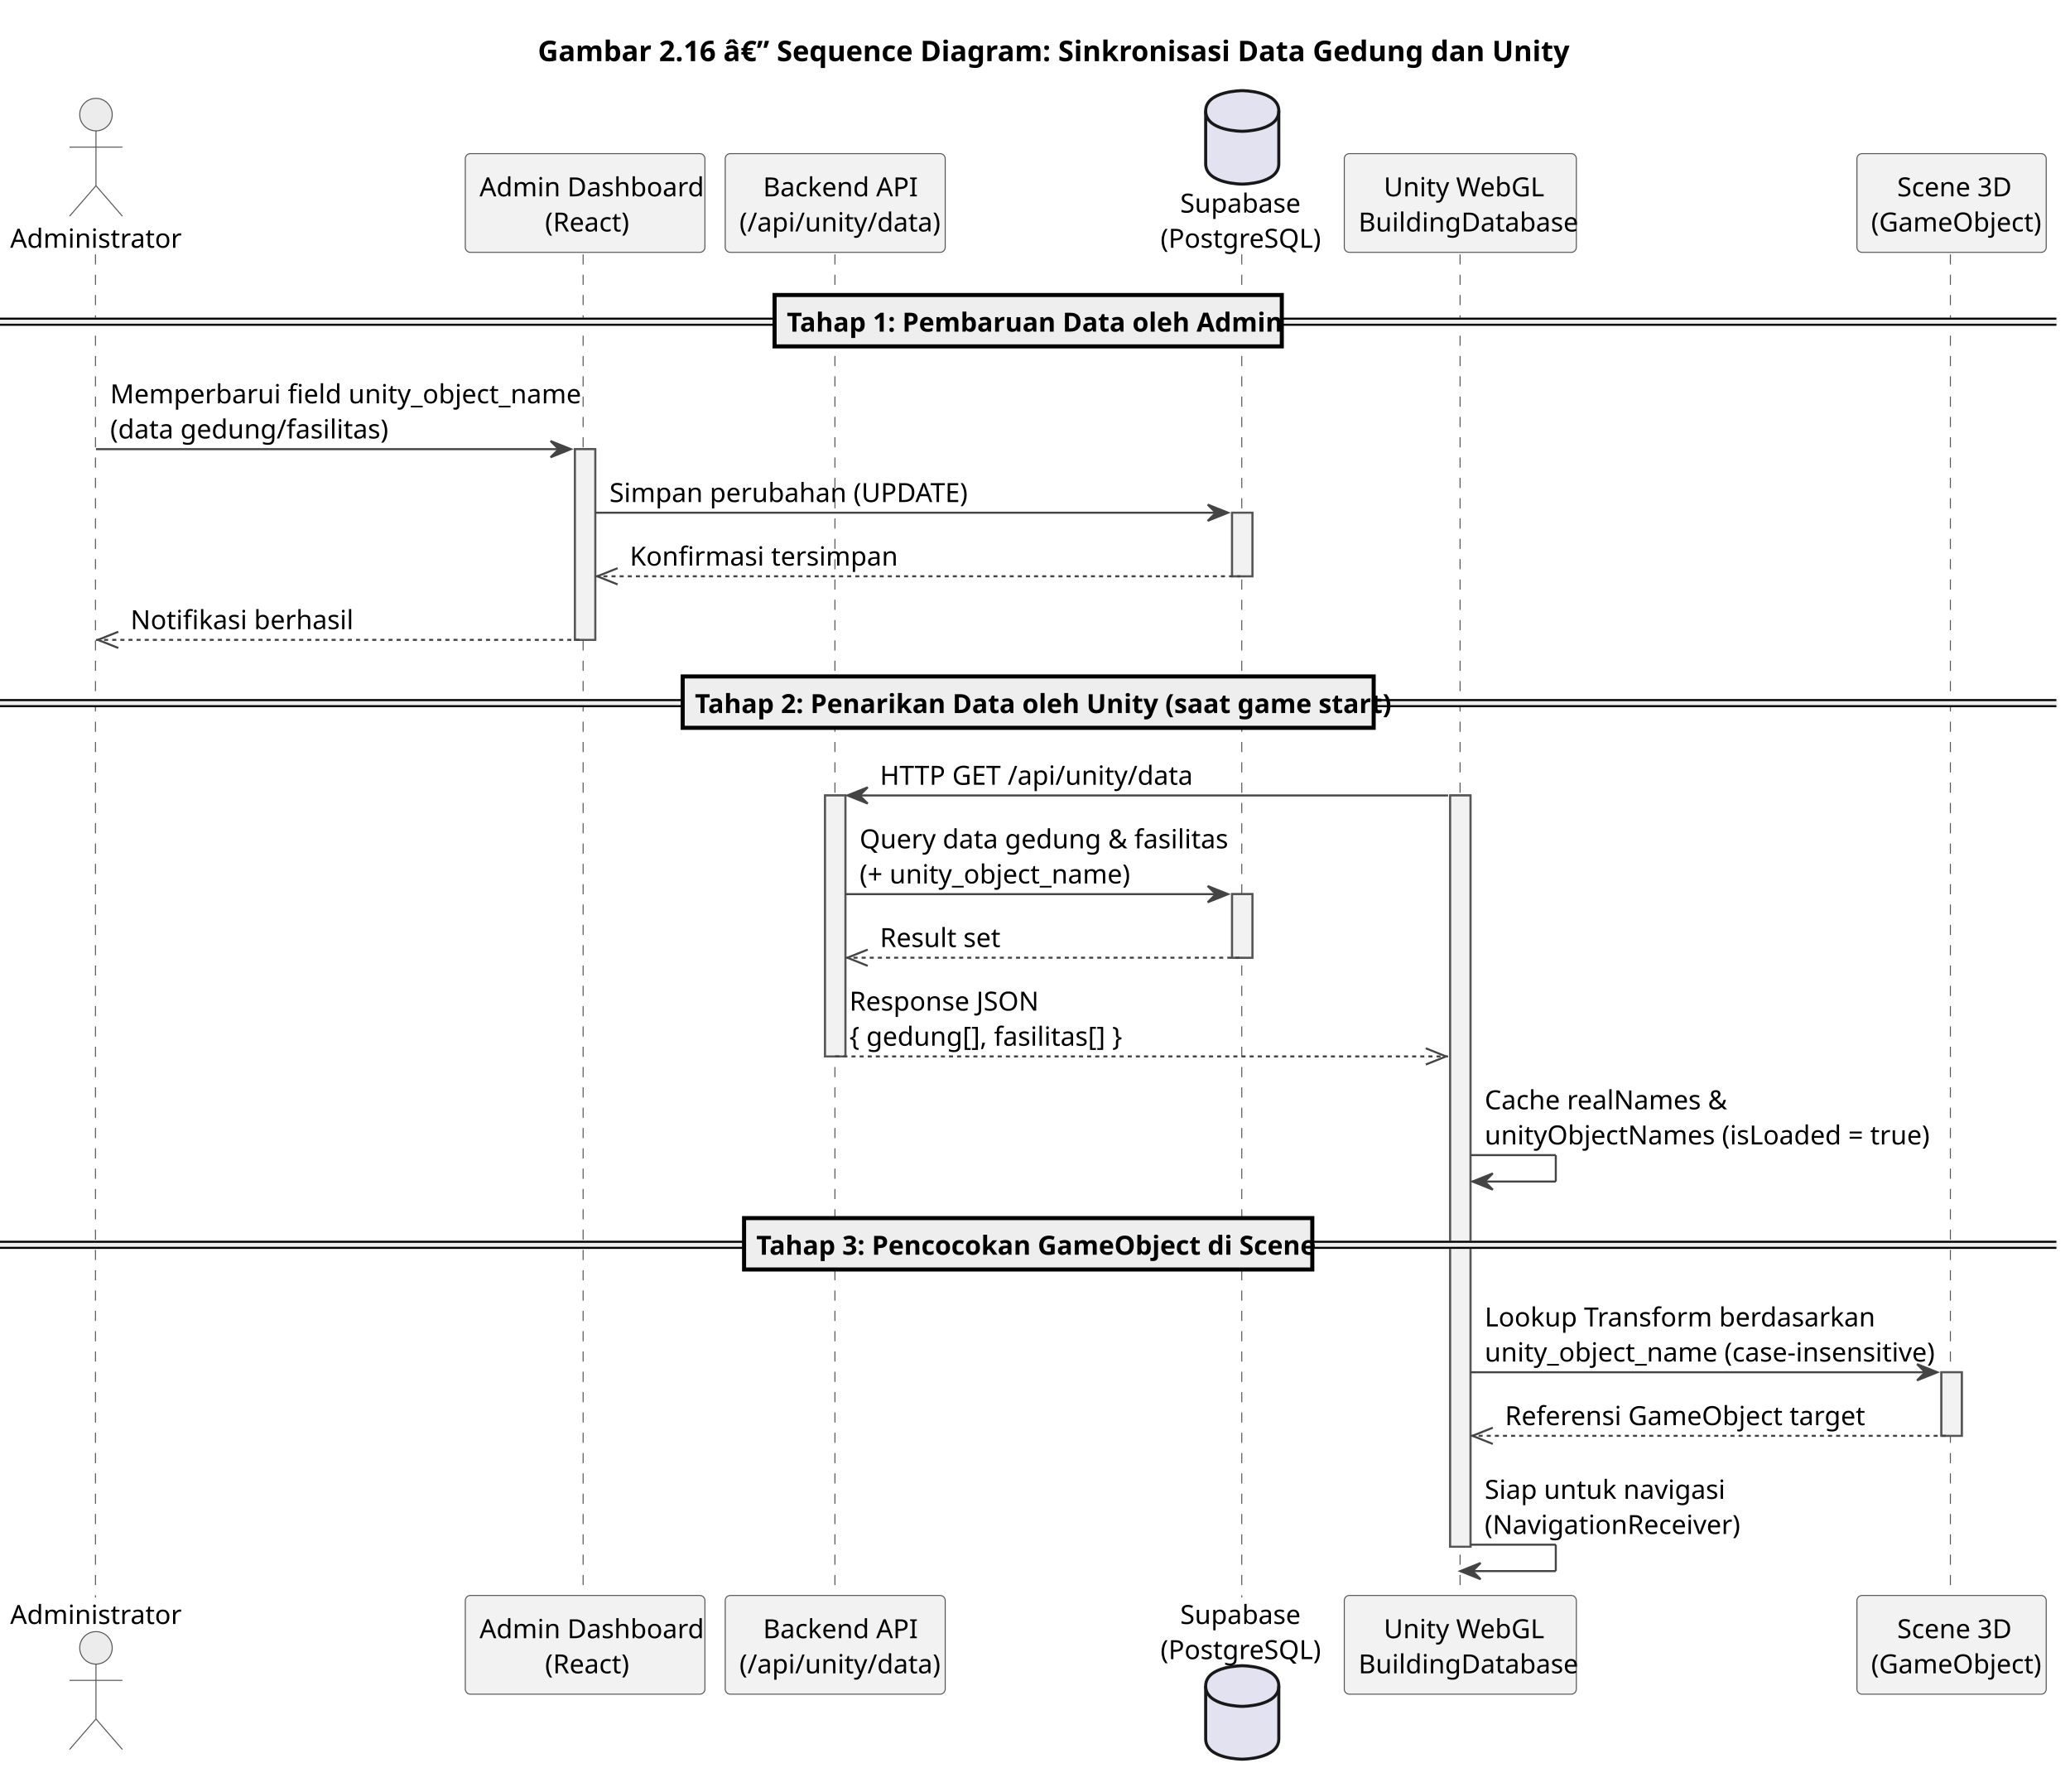
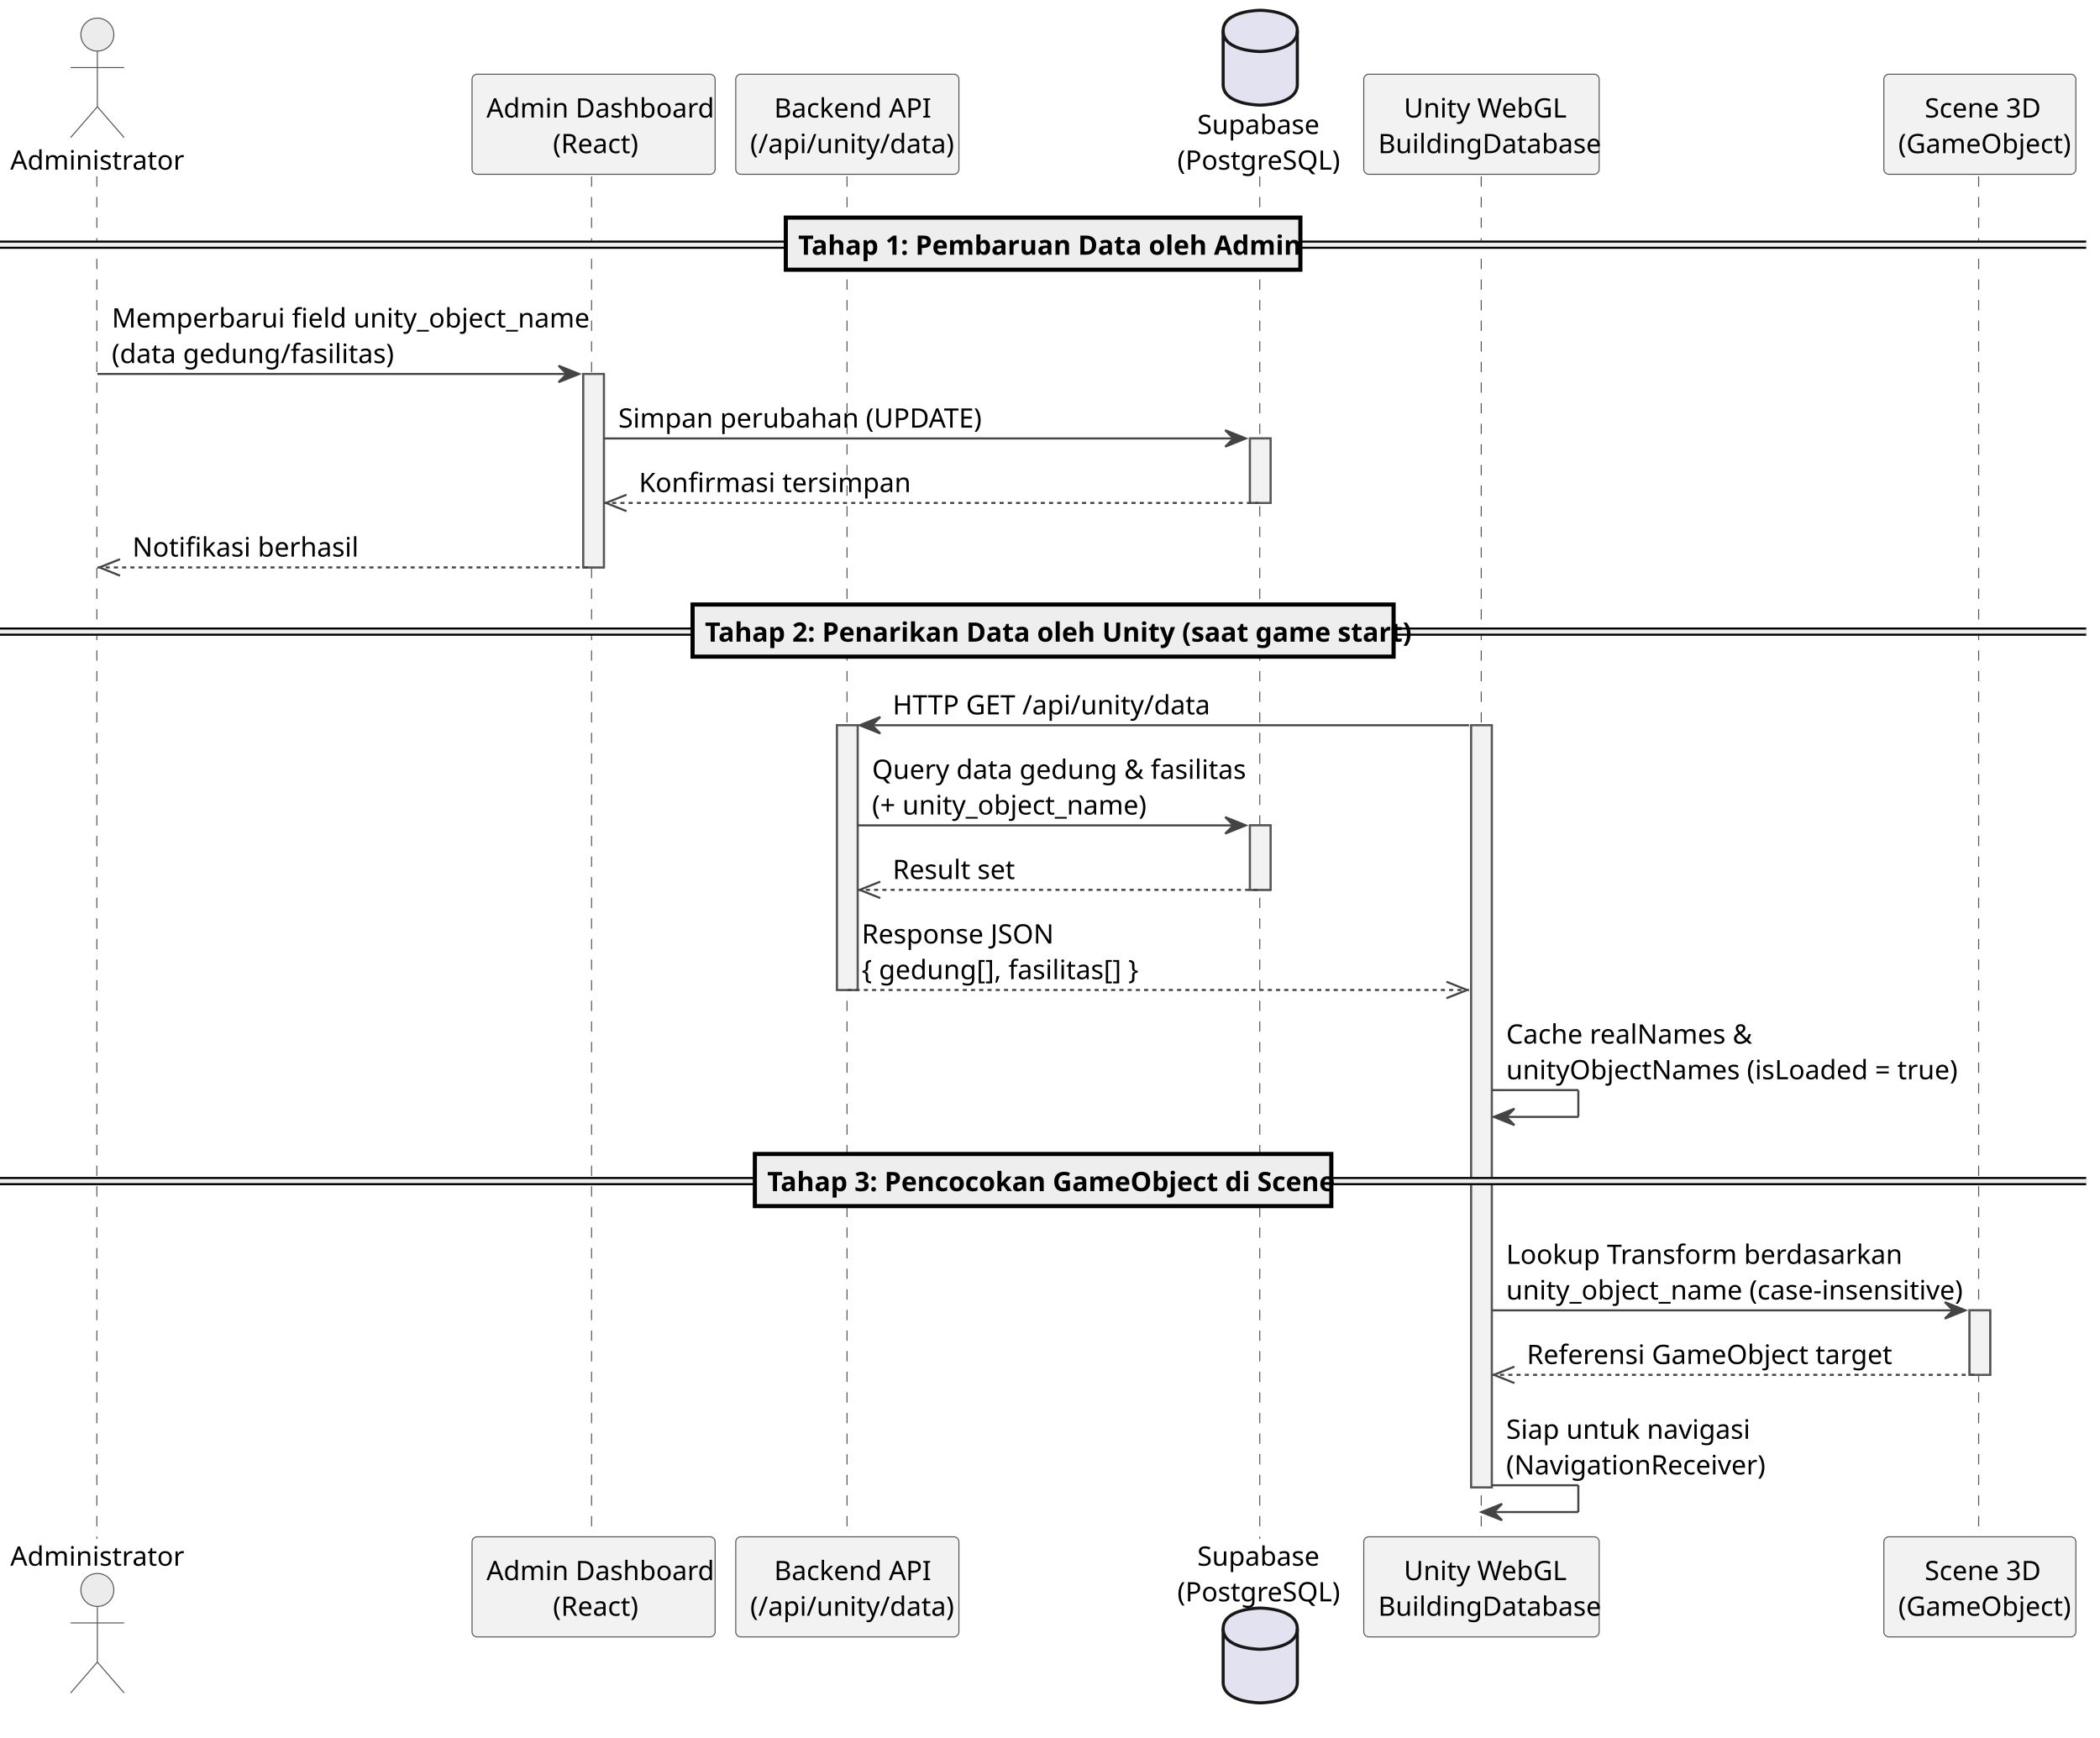
- <svg xmlns="http://www.w3.org/2000/svg" contentStyleType="text/css" height="882px" preserveAspectRatio="none" style="width:1019px;height:882px;background:#FFFFFF;" version="1.1" viewBox="0 0 1019 882" width="1019px" zoomAndPan="magnify">
+ <svg xmlns="http://www.w3.org/2000/svg" contentStyleType="text/css" height="843px" preserveAspectRatio="none" style="width:1019px;height:843px;background:#FFFFFF;" version="1.1" viewBox="0 0 1019 843" width="1019px" zoomAndPan="magnify">
  <defs />
  <g>
-     <text fill="#000000" font-family="Segoe UI" font-size="14" font-weight="bold" lengthAdjust="spacing" textLength="481.817" x="264.737" y="30.107">Gambar 2.16 â€” Sequence Diagram: Sinkronisasi Data Gedung dan Unity</text>
-     <rect fill="#F2F2F2" height="93.873" style="stroke:#555555;stroke-width:1.0;" width="10" x="283.029" y="221.076" />
-     <rect fill="#F2F2F2" height="128.455" style="stroke:#555555;stroke-width:1.0;" width="10" x="406.154" y="391.531" />
-     <rect fill="#F2F2F2" height="31.291" style="stroke:#555555;stroke-width:1.0;" width="10" x="606.516" y="252.367" />
-     <rect fill="#F2F2F2" height="31.291" style="stroke:#555555;stroke-width:1.0;" width="10" x="606.516" y="440.113" />
-     <rect fill="#F2F2F2" height="369.783" style="stroke:#555555;stroke-width:1.0;" width="10" x="713.869" y="391.531" />
-     <rect fill="#F2F2F2" height="31.291" style="stroke:#555555;stroke-width:1.0;" width="10" x="955.704" y="675.441" />
-     <line style="stroke:#555555;stroke-width:0.5;stroke-dasharray:5.0,5.0;" x1="47" x2="47" y1="125.203" y2="786.314" />
-     <line style="stroke:#555555;stroke-width:0.5;stroke-dasharray:5.0,5.0;" x1="287.052" x2="287.052" y1="125.203" y2="786.314" />
-     <line style="stroke:#555555;stroke-width:0.5;stroke-dasharray:5.0,5.0;" x1="411.007" x2="411.007" y1="125.203" y2="786.314" />
-     <line style="stroke:#555555;stroke-width:0.5;stroke-dasharray:5.0,5.0;" x1="611.284" x2="611.284" y1="125.203" y2="786.314" />
-     <line style="stroke:#555555;stroke-width:0.5;stroke-dasharray:5.0,5.0;" x1="718.748" x2="718.748" y1="125.203" y2="786.314" />
-     <line style="stroke:#555555;stroke-width:0.5;stroke-dasharray:5.0,5.0;" x1="960.117" x2="960.117" y1="125.203" y2="786.314" />
-     <text fill="#000000" font-family="Segoe UI" font-size="13" lengthAdjust="spacing" textLength="78.489" x="5" y="121.94">Administrator</text>
-     <ellipse cx="47.244" cy="56.412" fill="#ECECEC" rx="8" ry="8" style="stroke:#555555;stroke-width:0.5;" />
-     <path d="M47.244,64.412 L47.244,91.412 M34.244,72.412 L60.244,72.412 M47.244,91.412 L34.244,106.412 M47.244,91.412 L60.244,106.412 " fill="none" style="stroke:#555555;stroke-width:0.5;" />
-     <text fill="#000000" font-family="Segoe UI" font-size="13" lengthAdjust="spacing" textLength="78.489" x="5" y="799.343">Administrator</text>
-     <ellipse cx="47.244" cy="811.106" fill="#ECECEC" rx="8" ry="8" style="stroke:#555555;stroke-width:0.5;" />
-     <path d="M47.244,819.106 L47.244,846.106 M34.244,827.106 L60.244,827.106 M47.244,846.106 L34.244,861.106 M47.244,846.106 L60.244,861.106 " fill="none" style="stroke:#555555;stroke-width:0.5;" />
-     <rect fill="#F2F2F2" height="48.582" rx="2.5" ry="2.5" style="stroke:#555555;stroke-width:0.5;" width="117.956" x="229.052" y="75.621" />
-     <text fill="#000000" font-family="Segoe UI" font-size="13" lengthAdjust="spacing" textLength="103.956" x="236.052" y="96.649">Admin Dashboard</text>
-     <text fill="#000000" font-family="Segoe UI" font-size="13" lengthAdjust="spacing" textLength="39.444" x="268.307" y="113.94">(React)</text>
-     <rect fill="#F2F2F2" height="48.582" rx="2.5" ry="2.5" style="stroke:#555555;stroke-width:0.5;" width="117.956" x="229.052" y="785.314" />
-     <text fill="#000000" font-family="Segoe UI" font-size="13" lengthAdjust="spacing" textLength="103.956" x="236.052" y="806.343">Admin Dashboard</text>
-     <text fill="#000000" font-family="Segoe UI" font-size="13" lengthAdjust="spacing" textLength="39.444" x="268.307" y="823.634">(React)</text>
-     <rect fill="#F2F2F2" height="48.582" rx="2.5" ry="2.5" style="stroke:#555555;stroke-width:0.5;" width="108.294" x="357.007" y="75.621" />
-     <text fill="#000000" font-family="Segoe UI" font-size="13" lengthAdjust="spacing" textLength="71.03" x="375.639" y="96.649">Backend API</text>
-     <text fill="#000000" font-family="Segoe UI" font-size="13" lengthAdjust="spacing" textLength="94.294" x="364.007" y="113.94">(/api/unity/data)</text>
-     <rect fill="#F2F2F2" height="48.582" rx="2.5" ry="2.5" style="stroke:#555555;stroke-width:0.5;" width="108.294" x="357.007" y="785.314" />
-     <text fill="#000000" font-family="Segoe UI" font-size="13" lengthAdjust="spacing" textLength="71.03" x="375.639" y="806.343">Backend API</text>
-     <text fill="#000000" font-family="Segoe UI" font-size="13" lengthAdjust="spacing" textLength="94.294" x="364.007" y="823.634">(/api/unity/data)</text>
-     <text fill="#000000" font-family="Segoe UI" font-size="13" lengthAdjust="spacing" textLength="55.091" x="580.97" y="104.649">Supabase</text>
-     <text fill="#000000" font-family="Segoe UI" font-size="13" lengthAdjust="spacing" textLength="74.464" x="571.284" y="121.94">(PostgreSQL)</text>
-     <path d="M593.516,54.621 C593.516,44.621 611.516,44.621 611.516,44.621 C611.516,44.621 629.516,44.621 629.516,54.621 L629.516,80.621 C629.516,90.621 611.516,90.621 611.516,90.621 C611.516,90.621 593.516,90.621 593.516,80.621 L593.516,54.621 " fill="#E2E2F0" style="stroke:#181818;stroke-width:1.5;" />
-     <path d="M593.516,54.621 C593.516,64.621 611.516,64.621 611.516,64.621 C611.516,64.621 629.516,64.621 629.516,54.621 " fill="none" style="stroke:#181818;stroke-width:1.5;" />
-     <text fill="#000000" font-family="Segoe UI" font-size="13" lengthAdjust="spacing" textLength="55.091" x="580.97" y="799.343">Supabase</text>
-     <text fill="#000000" font-family="Segoe UI" font-size="13" lengthAdjust="spacing" textLength="74.464" x="571.284" y="816.634">(PostgreSQL)</text>
-     <path d="M593.516,829.896 C593.516,819.896 611.516,819.896 611.516,819.896 C611.516,819.896 629.516,819.896 629.516,829.896 L629.516,855.896 C629.516,865.896 611.516,865.896 611.516,865.896 C611.516,865.896 593.516,865.896 593.516,855.896 L593.516,829.896 " fill="#E2E2F0" style="stroke:#181818;stroke-width:1.5;" />
-     <path d="M593.516,829.896 C593.516,839.896 611.516,839.896 611.516,839.896 C611.516,839.896 629.516,839.896 629.516,829.896 " fill="none" style="stroke:#181818;stroke-width:1.5;" />
-     <rect fill="#F2F2F2" height="48.582" rx="2.5" ry="2.5" style="stroke:#555555;stroke-width:0.5;" width="114.242" x="661.748" y="75.621" />
-     <text fill="#000000" font-family="Segoe UI" font-size="13" lengthAdjust="spacing" textLength="75.315" x="681.212" y="96.649">Unity WebGL</text>
-     <text fill="#000000" font-family="Segoe UI" font-size="13" lengthAdjust="spacing" textLength="100.242" x="668.748" y="113.94">BuildingDatabase</text>
-     <rect fill="#F2F2F2" height="48.582" rx="2.5" ry="2.5" style="stroke:#555555;stroke-width:0.5;" width="114.242" x="661.748" y="785.314" />
-     <text fill="#000000" font-family="Segoe UI" font-size="13" lengthAdjust="spacing" textLength="75.315" x="681.212" y="806.343">Unity WebGL</text>
-     <text fill="#000000" font-family="Segoe UI" font-size="13" lengthAdjust="spacing" textLength="100.242" x="668.748" y="823.634">BuildingDatabase</text>
-     <rect fill="#F2F2F2" height="48.582" rx="2.5" ry="2.5" style="stroke:#555555;stroke-width:0.5;" width="93.174" x="914.117" y="75.621" />
-     <text fill="#000000" font-family="Segoe UI" font-size="13" lengthAdjust="spacing" textLength="53.549" x="933.93" y="96.649">Scene 3D</text>
-     <text fill="#000000" font-family="Segoe UI" font-size="13" lengthAdjust="spacing" textLength="79.174" x="921.117" y="113.94">(GameObject)</text>
-     <rect fill="#F2F2F2" height="48.582" rx="2.5" ry="2.5" style="stroke:#555555;stroke-width:0.5;" width="93.174" x="914.117" y="785.314" />
-     <text fill="#000000" font-family="Segoe UI" font-size="13" lengthAdjust="spacing" textLength="53.549" x="933.93" y="806.343">Scene 3D</text>
-     <text fill="#000000" font-family="Segoe UI" font-size="13" lengthAdjust="spacing" textLength="79.174" x="921.117" y="823.634">(GameObject)</text>
-     <rect fill="#F2F2F2" height="93.873" style="stroke:#555555;stroke-width:1.0;" width="10" x="283.029" y="221.076" />
-     <rect fill="#F2F2F2" height="128.455" style="stroke:#555555;stroke-width:1.0;" width="10" x="406.154" y="391.531" />
-     <rect fill="#F2F2F2" height="31.291" style="stroke:#555555;stroke-width:1.0;" width="10" x="606.516" y="252.367" />
-     <rect fill="#F2F2F2" height="31.291" style="stroke:#555555;stroke-width:1.0;" width="10" x="606.516" y="440.113" />
-     <rect fill="#F2F2F2" height="369.783" style="stroke:#555555;stroke-width:1.0;" width="10" x="713.869" y="391.531" />
-     <rect fill="#F2F2F2" height="31.291" style="stroke:#555555;stroke-width:1.0;" width="10" x="955.704" y="675.441" />
-     <rect fill="#EEEEEE" height="3" style="stroke:#EEEEEE;stroke-width:1.0;" width="1012.291" x="0" y="156.849" />
-     <line style="stroke:#000000;stroke-width:1.0;" x1="0" x2="1012.291" y1="156.849" y2="156.849" />
-     <line style="stroke:#000000;stroke-width:1.0;" x1="0" x2="1012.291" y1="159.849" y2="159.849" />
-     <rect fill="#EEEEEE" height="25.291" style="stroke:#000000;stroke-width:2.0;" width="249.689" x="381.301" y="145.203" />
-     <text fill="#000000" font-family="Segoe UI" font-size="13" font-weight="bold" lengthAdjust="spacing" textLength="232.102" x="387.301" y="163.231">Tahap 1: Pembaruan Data oleh Admin</text>
-     <polygon fill="#444444" points="271.029,217.076,281.029,221.076,271.029,225.076,275.029,221.076" style="stroke:#444444;stroke-width:1.0;" />
-     <line style="stroke:#444444;stroke-width:1.0;" x1="47.244" x2="277.029" y1="221.076" y2="221.076" />
-     <text fill="#000000" font-family="Segoe UI" font-size="13" lengthAdjust="spacing" textLength="216.785" x="54.244" y="198.523">Memperbarui field unity_object_name</text>
-     <text fill="#000000" font-family="Segoe UI" font-size="13" lengthAdjust="spacing" textLength="128.419" x="54.244" y="215.814">(data gedung/fasilitas)</text>
-     <polygon fill="#444444" points="594.516,248.367,604.516,252.367,594.516,256.367,598.516,252.367" style="stroke:#444444;stroke-width:1.0;" />
-     <line style="stroke:#444444;stroke-width:1.0;" x1="293.029" x2="600.516" y1="252.367" y2="252.367" />
-     <text fill="#000000" font-family="Segoe UI" font-size="13" lengthAdjust="spacing" textLength="166.835" x="300.029" y="247.105">Simpan perubahan (UPDATE)</text>
-     <line style="stroke:#444444;stroke-width:1.0;" x1="294.029" x2="304.029" y1="283.658" y2="279.658" />
-     <line style="stroke:#444444;stroke-width:1.0;" x1="294.029" x2="304.029" y1="283.658" y2="287.658" />
-     <line style="stroke:#444444;stroke-width:1.0;stroke-dasharray:2.0,2.0;" x1="293.029" x2="610.516" y1="283.658" y2="283.658" />
-     <text fill="#000000" font-family="Segoe UI" font-size="13" lengthAdjust="spacing" textLength="121.488" x="310.029" y="278.396">Konfirmasi tersimpan</text>
-     <line style="stroke:#444444;stroke-width:1.0;" x1="48.244" x2="58.244" y1="314.949" y2="310.949" />
-     <line style="stroke:#444444;stroke-width:1.0;" x1="48.244" x2="58.244" y1="314.949" y2="318.949" />
-     <line style="stroke:#444444;stroke-width:1.0;stroke-dasharray:2.0,2.0;" x1="47.244" x2="287.029" y1="314.949" y2="314.949" />
-     <text fill="#000000" font-family="Segoe UI" font-size="13" lengthAdjust="spacing" textLength="102.159" x="64.244" y="309.687">Notifikasi berhasil</text>
-     <rect fill="#EEEEEE" height="3" style="stroke:#EEEEEE;stroke-width:1.0;" width="1012.291" x="0" y="344.595" />
-     <line style="stroke:#000000;stroke-width:1.0;" x1="0" x2="1012.291" y1="344.595" y2="344.595" />
-     <line style="stroke:#000000;stroke-width:1.0;" x1="0" x2="1012.291" y1="347.595" y2="347.595" />
-     <rect fill="#EEEEEE" height="25.291" style="stroke:#000000;stroke-width:2.0;" width="340.155" x="336.068" y="332.949" />
-     <text fill="#000000" font-family="Segoe UI" font-size="13" font-weight="bold" lengthAdjust="spacing" textLength="322.569" x="342.068" y="350.978">Tahap 2: Penarikan Data oleh Unity (saat game start)</text>
-     <polygon fill="#444444" points="427.154,387.531,417.154,391.531,427.154,395.531,423.154,391.531" style="stroke:#444444;stroke-width:1.0;" />
-     <line style="stroke:#444444;stroke-width:1.0;" x1="421.154" x2="712.869" y1="391.531" y2="391.531" />
-     <text fill="#000000" font-family="Segoe UI" font-size="13" lengthAdjust="spacing" textLength="146.009" x="433.154" y="386.269">HTTP GET /api/unity/data</text>
-     <polygon fill="#444444" points="594.516,436.113,604.516,440.113,594.516,444.113,598.516,440.113" style="stroke:#444444;stroke-width:1.0;" />
-     <line style="stroke:#444444;stroke-width:1.0;" x1="416.154" x2="600.516" y1="440.113" y2="440.113" />
-     <text fill="#000000" font-family="Segoe UI" font-size="13" lengthAdjust="spacing" textLength="171.361" x="423.154" y="417.56">Query data gedung &amp; fasilitas</text>
-     <text fill="#000000" font-family="Segoe UI" font-size="13" lengthAdjust="spacing" textLength="127.232" x="423.154" y="434.851">(+ unity_object_name)</text>
-     <line style="stroke:#444444;stroke-width:1.0;" x1="417.154" x2="427.154" y1="471.404" y2="467.404" />
-     <line style="stroke:#444444;stroke-width:1.0;" x1="417.154" x2="427.154" y1="471.404" y2="475.404" />
-     <line style="stroke:#444444;stroke-width:1.0;stroke-dasharray:2.0,2.0;" x1="416.154" x2="610.516" y1="471.404" y2="471.404" />
-     <text fill="#000000" font-family="Segoe UI" font-size="13" lengthAdjust="spacing" textLength="55.282" x="433.154" y="466.142">Result set</text>
-     <line style="stroke:#444444;stroke-width:1.0;" x1="711.869" x2="701.869" y1="519.986" y2="515.986" />
-     <line style="stroke:#444444;stroke-width:1.0;" x1="711.869" x2="701.869" y1="519.986" y2="523.986" />
-     <line style="stroke:#444444;stroke-width:1.0;stroke-dasharray:2.0,2.0;" x1="411.154" x2="712.869" y1="519.986" y2="519.986" />
-     <text fill="#000000" font-family="Segoe UI" font-size="13" lengthAdjust="spacing" textLength="89.654" x="418.154" y="497.433">Response JSON</text>
-     <text fill="#000000" font-family="Segoe UI" font-size="13" lengthAdjust="spacing" textLength="123.697" x="418.154" y="514.724">{ gedung[], fasilitas[] }</text>
-     <line style="stroke:#444444;stroke-width:1.0;" x1="723.869" x2="765.869" y1="568.568" y2="568.568" />
-     <line style="stroke:#444444;stroke-width:1.0;" x1="765.869" x2="765.869" y1="568.568" y2="581.568" />
-     <line style="stroke:#444444;stroke-width:1.0;" x1="724.869" x2="765.869" y1="581.568" y2="581.568" />
-     <polygon fill="#444444" points="734.869,577.568,724.869,581.568,734.869,585.568,730.869,581.568" style="stroke:#444444;stroke-width:1.0;" />
-     <text fill="#000000" font-family="Segoe UI" font-size="13" lengthAdjust="spacing" textLength="113.28" x="730.869" y="546.015">Cache realNames &amp;</text>
-     <text fill="#000000" font-family="Segoe UI" font-size="13" lengthAdjust="spacing" textLength="207.835" x="730.869" y="563.306">unityObjectNames (isLoaded = true)</text>
-     <rect fill="#EEEEEE" height="3" style="stroke:#EEEEEE;stroke-width:1.0;" width="1012.291" x="0" y="611.214" />
-     <line style="stroke:#000000;stroke-width:1.0;" x1="0" x2="1012.291" y1="611.214" y2="611.214" />
-     <line style="stroke:#000000;stroke-width:1.0;" x1="0" x2="1012.291" y1="614.214" y2="614.214" />
-     <rect fill="#EEEEEE" height="25.291" style="stroke:#000000;stroke-width:2.0;" width="279.726" x="366.283" y="599.568" />
-     <text fill="#000000" font-family="Segoe UI" font-size="13" font-weight="bold" lengthAdjust="spacing" textLength="262.139" x="372.283" y="617.597">Tahap 3: Pencocokan GameObject di Scene</text>
-     <polygon fill="#444444" points="943.704,671.441,953.704,675.441,943.704,679.441,947.704,675.441" style="stroke:#444444;stroke-width:1.0;" />
-     <line style="stroke:#444444;stroke-width:1.0;" x1="723.869" x2="949.704" y1="675.441" y2="675.441" />
-     <text fill="#000000" font-family="Segoe UI" font-size="13" lengthAdjust="spacing" textLength="178.471" x="730.869" y="652.888">Lookup Transform berdasarkan</text>
-     <text fill="#000000" font-family="Segoe UI" font-size="13" lengthAdjust="spacing" textLength="207.892" x="730.869" y="670.179">unity_object_name (case-insensitive)</text>
-     <line style="stroke:#444444;stroke-width:1.0;" x1="724.869" x2="734.869" y1="706.732" y2="702.732" />
-     <line style="stroke:#444444;stroke-width:1.0;" x1="724.869" x2="734.869" y1="706.732" y2="710.732" />
-     <line style="stroke:#444444;stroke-width:1.0;stroke-dasharray:2.0,2.0;" x1="723.869" x2="959.704" y1="706.732" y2="706.732" />
-     <text fill="#000000" font-family="Segoe UI" font-size="13" lengthAdjust="spacing" textLength="165.629" x="740.869" y="701.47">Referensi GameObject target</text>
-     <line style="stroke:#444444;stroke-width:1.0;" x1="723.869" x2="765.869" y1="760.314" y2="760.314" />
-     <line style="stroke:#444444;stroke-width:1.0;" x1="765.869" x2="765.869" y1="760.314" y2="773.314" />
-     <line style="stroke:#444444;stroke-width:1.0;" x1="718.869" x2="765.869" y1="773.314" y2="773.314" />
-     <polygon fill="#444444" points="728.869,769.314,718.869,773.314,728.869,777.314,724.869,773.314" style="stroke:#444444;stroke-width:1.0;" />
-     <text fill="#000000" font-family="Segoe UI" font-size="13" lengthAdjust="spacing" textLength="110.652" x="730.869" y="737.761">Siap untuk navigasi</text>
-     <text fill="#000000" font-family="Segoe UI" font-size="13" lengthAdjust="spacing" textLength="118.428" x="730.869" y="755.052">(NavigationReceiver)</text>
+     <rect fill="#F2F2F2" height="93.873" style="stroke:#555555;stroke-width:1.0;" width="10" x="283.029" y="181.455" />
+     <rect fill="#F2F2F2" height="128.455" style="stroke:#555555;stroke-width:1.0;" width="10" x="406.154" y="351.91" />
+     <rect fill="#F2F2F2" height="31.291" style="stroke:#555555;stroke-width:1.0;" width="10" x="606.516" y="212.746" />
+     <rect fill="#F2F2F2" height="31.291" style="stroke:#555555;stroke-width:1.0;" width="10" x="606.516" y="400.492" />
+     <rect fill="#F2F2F2" height="369.783" style="stroke:#555555;stroke-width:1.0;" width="10" x="713.869" y="351.91" />
+     <rect fill="#F2F2F2" height="31.291" style="stroke:#555555;stroke-width:1.0;" width="10" x="955.704" y="635.82" />
+     <line style="stroke:#555555;stroke-width:0.5;stroke-dasharray:5.0,5.0;" x1="47" x2="47" y1="85.582" y2="746.693" />
+     <line style="stroke:#555555;stroke-width:0.5;stroke-dasharray:5.0,5.0;" x1="287.052" x2="287.052" y1="85.582" y2="746.693" />
+     <line style="stroke:#555555;stroke-width:0.5;stroke-dasharray:5.0,5.0;" x1="411.007" x2="411.007" y1="85.582" y2="746.693" />
+     <line style="stroke:#555555;stroke-width:0.5;stroke-dasharray:5.0,5.0;" x1="611.284" x2="611.284" y1="85.582" y2="746.693" />
+     <line style="stroke:#555555;stroke-width:0.5;stroke-dasharray:5.0,5.0;" x1="718.748" x2="718.748" y1="85.582" y2="746.693" />
+     <line style="stroke:#555555;stroke-width:0.5;stroke-dasharray:5.0,5.0;" x1="960.117" x2="960.117" y1="85.582" y2="746.693" />
+     <text fill="#000000" font-family="Segoe UI" font-size="13" lengthAdjust="spacing" textLength="78.489" x="5" y="82.319">Administrator</text>
+     <ellipse cx="47.244" cy="16.791" fill="#ECECEC" rx="8" ry="8" style="stroke:#555555;stroke-width:0.5;" />
+     <path d="M47.244,24.791 L47.244,51.791 M34.244,32.791 L60.244,32.791 M47.244,51.791 L34.244,66.791 M47.244,51.791 L60.244,66.791 " fill="none" style="stroke:#555555;stroke-width:0.5;" />
+     <text fill="#000000" font-family="Segoe UI" font-size="13" lengthAdjust="spacing" textLength="78.489" x="5" y="759.722">Administrator</text>
+     <ellipse cx="47.244" cy="771.484" fill="#ECECEC" rx="8" ry="8" style="stroke:#555555;stroke-width:0.5;" />
+     <path d="M47.244,779.484 L47.244,806.484 M34.244,787.484 L60.244,787.484 M47.244,806.484 L34.244,821.484 M47.244,806.484 L60.244,821.484 " fill="none" style="stroke:#555555;stroke-width:0.5;" />
+     <rect fill="#F2F2F2" height="48.582" rx="2.5" ry="2.5" style="stroke:#555555;stroke-width:0.5;" width="117.956" x="229.052" y="36" />
+     <text fill="#000000" font-family="Segoe UI" font-size="13" lengthAdjust="spacing" textLength="103.956" x="236.052" y="57.028">Admin Dashboard</text>
+     <text fill="#000000" font-family="Segoe UI" font-size="13" lengthAdjust="spacing" textLength="39.444" x="268.307" y="74.319">(React)</text>
+     <rect fill="#F2F2F2" height="48.582" rx="2.5" ry="2.5" style="stroke:#555555;stroke-width:0.5;" width="117.956" x="229.052" y="745.693" />
+     <text fill="#000000" font-family="Segoe UI" font-size="13" lengthAdjust="spacing" textLength="103.956" x="236.052" y="766.722">Admin Dashboard</text>
+     <text fill="#000000" font-family="Segoe UI" font-size="13" lengthAdjust="spacing" textLength="39.444" x="268.307" y="784.013">(React)</text>
+     <rect fill="#F2F2F2" height="48.582" rx="2.5" ry="2.5" style="stroke:#555555;stroke-width:0.5;" width="108.294" x="357.007" y="36" />
+     <text fill="#000000" font-family="Segoe UI" font-size="13" lengthAdjust="spacing" textLength="71.03" x="375.639" y="57.028">Backend API</text>
+     <text fill="#000000" font-family="Segoe UI" font-size="13" lengthAdjust="spacing" textLength="94.294" x="364.007" y="74.319">(/api/unity/data)</text>
+     <rect fill="#F2F2F2" height="48.582" rx="2.5" ry="2.5" style="stroke:#555555;stroke-width:0.5;" width="108.294" x="357.007" y="745.693" />
+     <text fill="#000000" font-family="Segoe UI" font-size="13" lengthAdjust="spacing" textLength="71.03" x="375.639" y="766.722">Backend API</text>
+     <text fill="#000000" font-family="Segoe UI" font-size="13" lengthAdjust="spacing" textLength="94.294" x="364.007" y="784.013">(/api/unity/data)</text>
+     <text fill="#000000" font-family="Segoe UI" font-size="13" lengthAdjust="spacing" textLength="55.091" x="580.97" y="65.028">Supabase</text>
+     <text fill="#000000" font-family="Segoe UI" font-size="13" lengthAdjust="spacing" textLength="74.464" x="571.284" y="82.319">(PostgreSQL)</text>
+     <path d="M593.516,15 C593.516,5 611.516,5 611.516,5 C611.516,5 629.516,5 629.516,15 L629.516,41 C629.516,51 611.516,51 611.516,51 C611.516,51 593.516,51 593.516,41 L593.516,15 " fill="#E2E2F0" style="stroke:#181818;stroke-width:1.5;" />
+     <path d="M593.516,15 C593.516,25 611.516,25 611.516,25 C611.516,25 629.516,25 629.516,15 " fill="none" style="stroke:#181818;stroke-width:1.5;" />
+     <text fill="#000000" font-family="Segoe UI" font-size="13" lengthAdjust="spacing" textLength="55.091" x="580.97" y="759.722">Supabase</text>
+     <text fill="#000000" font-family="Segoe UI" font-size="13" lengthAdjust="spacing" textLength="74.464" x="571.284" y="777.013">(PostgreSQL)</text>
+     <path d="M593.516,790.275 C593.516,780.275 611.516,780.275 611.516,780.275 C611.516,780.275 629.516,780.275 629.516,790.275 L629.516,816.275 C629.516,826.275 611.516,826.275 611.516,826.275 C611.516,826.275 593.516,826.275 593.516,816.275 L593.516,790.275 " fill="#E2E2F0" style="stroke:#181818;stroke-width:1.5;" />
+     <path d="M593.516,790.275 C593.516,800.275 611.516,800.275 611.516,800.275 C611.516,800.275 629.516,800.275 629.516,790.275 " fill="none" style="stroke:#181818;stroke-width:1.5;" />
+     <rect fill="#F2F2F2" height="48.582" rx="2.5" ry="2.5" style="stroke:#555555;stroke-width:0.5;" width="114.242" x="661.748" y="36" />
+     <text fill="#000000" font-family="Segoe UI" font-size="13" lengthAdjust="spacing" textLength="75.315" x="681.212" y="57.028">Unity WebGL</text>
+     <text fill="#000000" font-family="Segoe UI" font-size="13" lengthAdjust="spacing" textLength="100.242" x="668.748" y="74.319">BuildingDatabase</text>
+     <rect fill="#F2F2F2" height="48.582" rx="2.5" ry="2.5" style="stroke:#555555;stroke-width:0.5;" width="114.242" x="661.748" y="745.693" />
+     <text fill="#000000" font-family="Segoe UI" font-size="13" lengthAdjust="spacing" textLength="75.315" x="681.212" y="766.722">Unity WebGL</text>
+     <text fill="#000000" font-family="Segoe UI" font-size="13" lengthAdjust="spacing" textLength="100.242" x="668.748" y="784.013">BuildingDatabase</text>
+     <rect fill="#F2F2F2" height="48.582" rx="2.5" ry="2.5" style="stroke:#555555;stroke-width:0.5;" width="93.174" x="914.117" y="36" />
+     <text fill="#000000" font-family="Segoe UI" font-size="13" lengthAdjust="spacing" textLength="53.549" x="933.93" y="57.028">Scene 3D</text>
+     <text fill="#000000" font-family="Segoe UI" font-size="13" lengthAdjust="spacing" textLength="79.174" x="921.117" y="74.319">(GameObject)</text>
+     <rect fill="#F2F2F2" height="48.582" rx="2.5" ry="2.5" style="stroke:#555555;stroke-width:0.5;" width="93.174" x="914.117" y="745.693" />
+     <text fill="#000000" font-family="Segoe UI" font-size="13" lengthAdjust="spacing" textLength="53.549" x="933.93" y="766.722">Scene 3D</text>
+     <text fill="#000000" font-family="Segoe UI" font-size="13" lengthAdjust="spacing" textLength="79.174" x="921.117" y="784.013">(GameObject)</text>
+     <rect fill="#F2F2F2" height="93.873" style="stroke:#555555;stroke-width:1.0;" width="10" x="283.029" y="181.455" />
+     <rect fill="#F2F2F2" height="128.455" style="stroke:#555555;stroke-width:1.0;" width="10" x="406.154" y="351.91" />
+     <rect fill="#F2F2F2" height="31.291" style="stroke:#555555;stroke-width:1.0;" width="10" x="606.516" y="212.746" />
+     <rect fill="#F2F2F2" height="31.291" style="stroke:#555555;stroke-width:1.0;" width="10" x="606.516" y="400.492" />
+     <rect fill="#F2F2F2" height="369.783" style="stroke:#555555;stroke-width:1.0;" width="10" x="713.869" y="351.91" />
+     <rect fill="#F2F2F2" height="31.291" style="stroke:#555555;stroke-width:1.0;" width="10" x="955.704" y="635.82" />
+     <rect fill="#EEEEEE" height="3" style="stroke:#EEEEEE;stroke-width:1.0;" width="1012.291" x="0" y="117.228" />
+     <line style="stroke:#000000;stroke-width:1.0;" x1="0" x2="1012.291" y1="117.228" y2="117.228" />
+     <line style="stroke:#000000;stroke-width:1.0;" x1="0" x2="1012.291" y1="120.228" y2="120.228" />
+     <rect fill="#EEEEEE" height="25.291" style="stroke:#000000;stroke-width:2.0;" width="249.689" x="381.301" y="105.582" />
+     <text fill="#000000" font-family="Segoe UI" font-size="13" font-weight="bold" lengthAdjust="spacing" textLength="232.102" x="387.301" y="123.61">Tahap 1: Pembaruan Data oleh Admin</text>
+     <polygon fill="#444444" points="271.029,177.455,281.029,181.455,271.029,185.455,275.029,181.455" style="stroke:#444444;stroke-width:1.0;" />
+     <line style="stroke:#444444;stroke-width:1.0;" x1="47.244" x2="277.029" y1="181.455" y2="181.455" />
+     <text fill="#000000" font-family="Segoe UI" font-size="13" lengthAdjust="spacing" textLength="216.785" x="54.244" y="158.901">Memperbarui field unity_object_name</text>
+     <text fill="#000000" font-family="Segoe UI" font-size="13" lengthAdjust="spacing" textLength="128.419" x="54.244" y="176.192">(data gedung/fasilitas)</text>
+     <polygon fill="#444444" points="594.516,208.746,604.516,212.746,594.516,216.746,598.516,212.746" style="stroke:#444444;stroke-width:1.0;" />
+     <line style="stroke:#444444;stroke-width:1.0;" x1="293.029" x2="600.516" y1="212.746" y2="212.746" />
+     <text fill="#000000" font-family="Segoe UI" font-size="13" lengthAdjust="spacing" textLength="166.835" x="300.029" y="207.483">Simpan perubahan (UPDATE)</text>
+     <line style="stroke:#444444;stroke-width:1.0;" x1="294.029" x2="304.029" y1="244.037" y2="240.037" />
+     <line style="stroke:#444444;stroke-width:1.0;" x1="294.029" x2="304.029" y1="244.037" y2="248.037" />
+     <line style="stroke:#444444;stroke-width:1.0;stroke-dasharray:2.0,2.0;" x1="293.029" x2="610.516" y1="244.037" y2="244.037" />
+     <text fill="#000000" font-family="Segoe UI" font-size="13" lengthAdjust="spacing" textLength="121.488" x="310.029" y="238.774">Konfirmasi tersimpan</text>
+     <line style="stroke:#444444;stroke-width:1.0;" x1="48.244" x2="58.244" y1="275.328" y2="271.328" />
+     <line style="stroke:#444444;stroke-width:1.0;" x1="48.244" x2="58.244" y1="275.328" y2="279.328" />
+     <line style="stroke:#444444;stroke-width:1.0;stroke-dasharray:2.0,2.0;" x1="47.244" x2="287.029" y1="275.328" y2="275.328" />
+     <text fill="#000000" font-family="Segoe UI" font-size="13" lengthAdjust="spacing" textLength="102.159" x="64.244" y="270.065">Notifikasi berhasil</text>
+     <rect fill="#EEEEEE" height="3" style="stroke:#EEEEEE;stroke-width:1.0;" width="1012.291" x="0" y="304.974" />
+     <line style="stroke:#000000;stroke-width:1.0;" x1="0" x2="1012.291" y1="304.974" y2="304.974" />
+     <line style="stroke:#000000;stroke-width:1.0;" x1="0" x2="1012.291" y1="307.974" y2="307.974" />
+     <rect fill="#EEEEEE" height="25.291" style="stroke:#000000;stroke-width:2.0;" width="340.155" x="336.068" y="293.328" />
+     <text fill="#000000" font-family="Segoe UI" font-size="13" font-weight="bold" lengthAdjust="spacing" textLength="322.569" x="342.068" y="311.356">Tahap 2: Penarikan Data oleh Unity (saat game start)</text>
+     <polygon fill="#444444" points="427.154,347.91,417.154,351.91,427.154,355.91,423.154,351.91" style="stroke:#444444;stroke-width:1.0;" />
+     <line style="stroke:#444444;stroke-width:1.0;" x1="421.154" x2="712.869" y1="351.91" y2="351.91" />
+     <text fill="#000000" font-family="Segoe UI" font-size="13" lengthAdjust="spacing" textLength="146.009" x="433.154" y="346.647">HTTP GET /api/unity/data</text>
+     <polygon fill="#444444" points="594.516,396.492,604.516,400.492,594.516,404.492,598.516,400.492" style="stroke:#444444;stroke-width:1.0;" />
+     <line style="stroke:#444444;stroke-width:1.0;" x1="416.154" x2="600.516" y1="400.492" y2="400.492" />
+     <text fill="#000000" font-family="Segoe UI" font-size="13" lengthAdjust="spacing" textLength="171.361" x="423.154" y="377.938">Query data gedung &amp; fasilitas</text>
+     <text fill="#000000" font-family="Segoe UI" font-size="13" lengthAdjust="spacing" textLength="127.232" x="423.154" y="395.229">(+ unity_object_name)</text>
+     <line style="stroke:#444444;stroke-width:1.0;" x1="417.154" x2="427.154" y1="431.783" y2="427.783" />
+     <line style="stroke:#444444;stroke-width:1.0;" x1="417.154" x2="427.154" y1="431.783" y2="435.783" />
+     <line style="stroke:#444444;stroke-width:1.0;stroke-dasharray:2.0,2.0;" x1="416.154" x2="610.516" y1="431.783" y2="431.783" />
+     <text fill="#000000" font-family="Segoe UI" font-size="13" lengthAdjust="spacing" textLength="55.282" x="433.154" y="426.521">Result set</text>
+     <line style="stroke:#444444;stroke-width:1.0;" x1="711.869" x2="701.869" y1="480.365" y2="476.365" />
+     <line style="stroke:#444444;stroke-width:1.0;" x1="711.869" x2="701.869" y1="480.365" y2="484.365" />
+     <line style="stroke:#444444;stroke-width:1.0;stroke-dasharray:2.0,2.0;" x1="411.154" x2="712.869" y1="480.365" y2="480.365" />
+     <text fill="#000000" font-family="Segoe UI" font-size="13" lengthAdjust="spacing" textLength="89.654" x="418.154" y="457.812">Response JSON</text>
+     <text fill="#000000" font-family="Segoe UI" font-size="13" lengthAdjust="spacing" textLength="123.697" x="418.154" y="475.103">{ gedung[], fasilitas[] }</text>
+     <line style="stroke:#444444;stroke-width:1.0;" x1="723.869" x2="765.869" y1="528.947" y2="528.947" />
+     <line style="stroke:#444444;stroke-width:1.0;" x1="765.869" x2="765.869" y1="528.947" y2="541.947" />
+     <line style="stroke:#444444;stroke-width:1.0;" x1="724.869" x2="765.869" y1="541.947" y2="541.947" />
+     <polygon fill="#444444" points="734.869,537.947,724.869,541.947,734.869,545.947,730.869,541.947" style="stroke:#444444;stroke-width:1.0;" />
+     <text fill="#000000" font-family="Segoe UI" font-size="13" lengthAdjust="spacing" textLength="113.28" x="730.869" y="506.394">Cache realNames &amp;</text>
+     <text fill="#000000" font-family="Segoe UI" font-size="13" lengthAdjust="spacing" textLength="207.835" x="730.869" y="523.685">unityObjectNames (isLoaded = true)</text>
+     <rect fill="#EEEEEE" height="3" style="stroke:#EEEEEE;stroke-width:1.0;" width="1012.291" x="0" y="571.593" />
+     <line style="stroke:#000000;stroke-width:1.0;" x1="0" x2="1012.291" y1="571.593" y2="571.593" />
+     <line style="stroke:#000000;stroke-width:1.0;" x1="0" x2="1012.291" y1="574.593" y2="574.593" />
+     <rect fill="#EEEEEE" height="25.291" style="stroke:#000000;stroke-width:2.0;" width="279.726" x="366.283" y="559.947" />
+     <text fill="#000000" font-family="Segoe UI" font-size="13" font-weight="bold" lengthAdjust="spacing" textLength="262.139" x="372.283" y="577.976">Tahap 3: Pencocokan GameObject di Scene</text>
+     <polygon fill="#444444" points="943.704,631.82,953.704,635.82,943.704,639.82,947.704,635.82" style="stroke:#444444;stroke-width:1.0;" />
+     <line style="stroke:#444444;stroke-width:1.0;" x1="723.869" x2="949.704" y1="635.82" y2="635.82" />
+     <text fill="#000000" font-family="Segoe UI" font-size="13" lengthAdjust="spacing" textLength="178.471" x="730.869" y="613.267">Lookup Transform berdasarkan</text>
+     <text fill="#000000" font-family="Segoe UI" font-size="13" lengthAdjust="spacing" textLength="207.892" x="730.869" y="630.558">unity_object_name (case-insensitive)</text>
+     <line style="stroke:#444444;stroke-width:1.0;" x1="724.869" x2="734.869" y1="667.111" y2="663.111" />
+     <line style="stroke:#444444;stroke-width:1.0;" x1="724.869" x2="734.869" y1="667.111" y2="671.111" />
+     <line style="stroke:#444444;stroke-width:1.0;stroke-dasharray:2.0,2.0;" x1="723.869" x2="959.704" y1="667.111" y2="667.111" />
+     <text fill="#000000" font-family="Segoe UI" font-size="13" lengthAdjust="spacing" textLength="165.629" x="740.869" y="661.849">Referensi GameObject target</text>
+     <line style="stroke:#444444;stroke-width:1.0;" x1="723.869" x2="765.869" y1="720.693" y2="720.693" />
+     <line style="stroke:#444444;stroke-width:1.0;" x1="765.869" x2="765.869" y1="720.693" y2="733.693" />
+     <line style="stroke:#444444;stroke-width:1.0;" x1="718.869" x2="765.869" y1="733.693" y2="733.693" />
+     <polygon fill="#444444" points="728.869,729.693,718.869,733.693,728.869,737.693,724.869,733.693" style="stroke:#444444;stroke-width:1.0;" />
+     <text fill="#000000" font-family="Segoe UI" font-size="13" lengthAdjust="spacing" textLength="110.652" x="730.869" y="698.14">Siap untuk navigasi</text>
+     <text fill="#000000" font-family="Segoe UI" font-size="13" lengthAdjust="spacing" textLength="118.428" x="730.869" y="715.431">(NavigationReceiver)</text>
  </g>
</svg>
